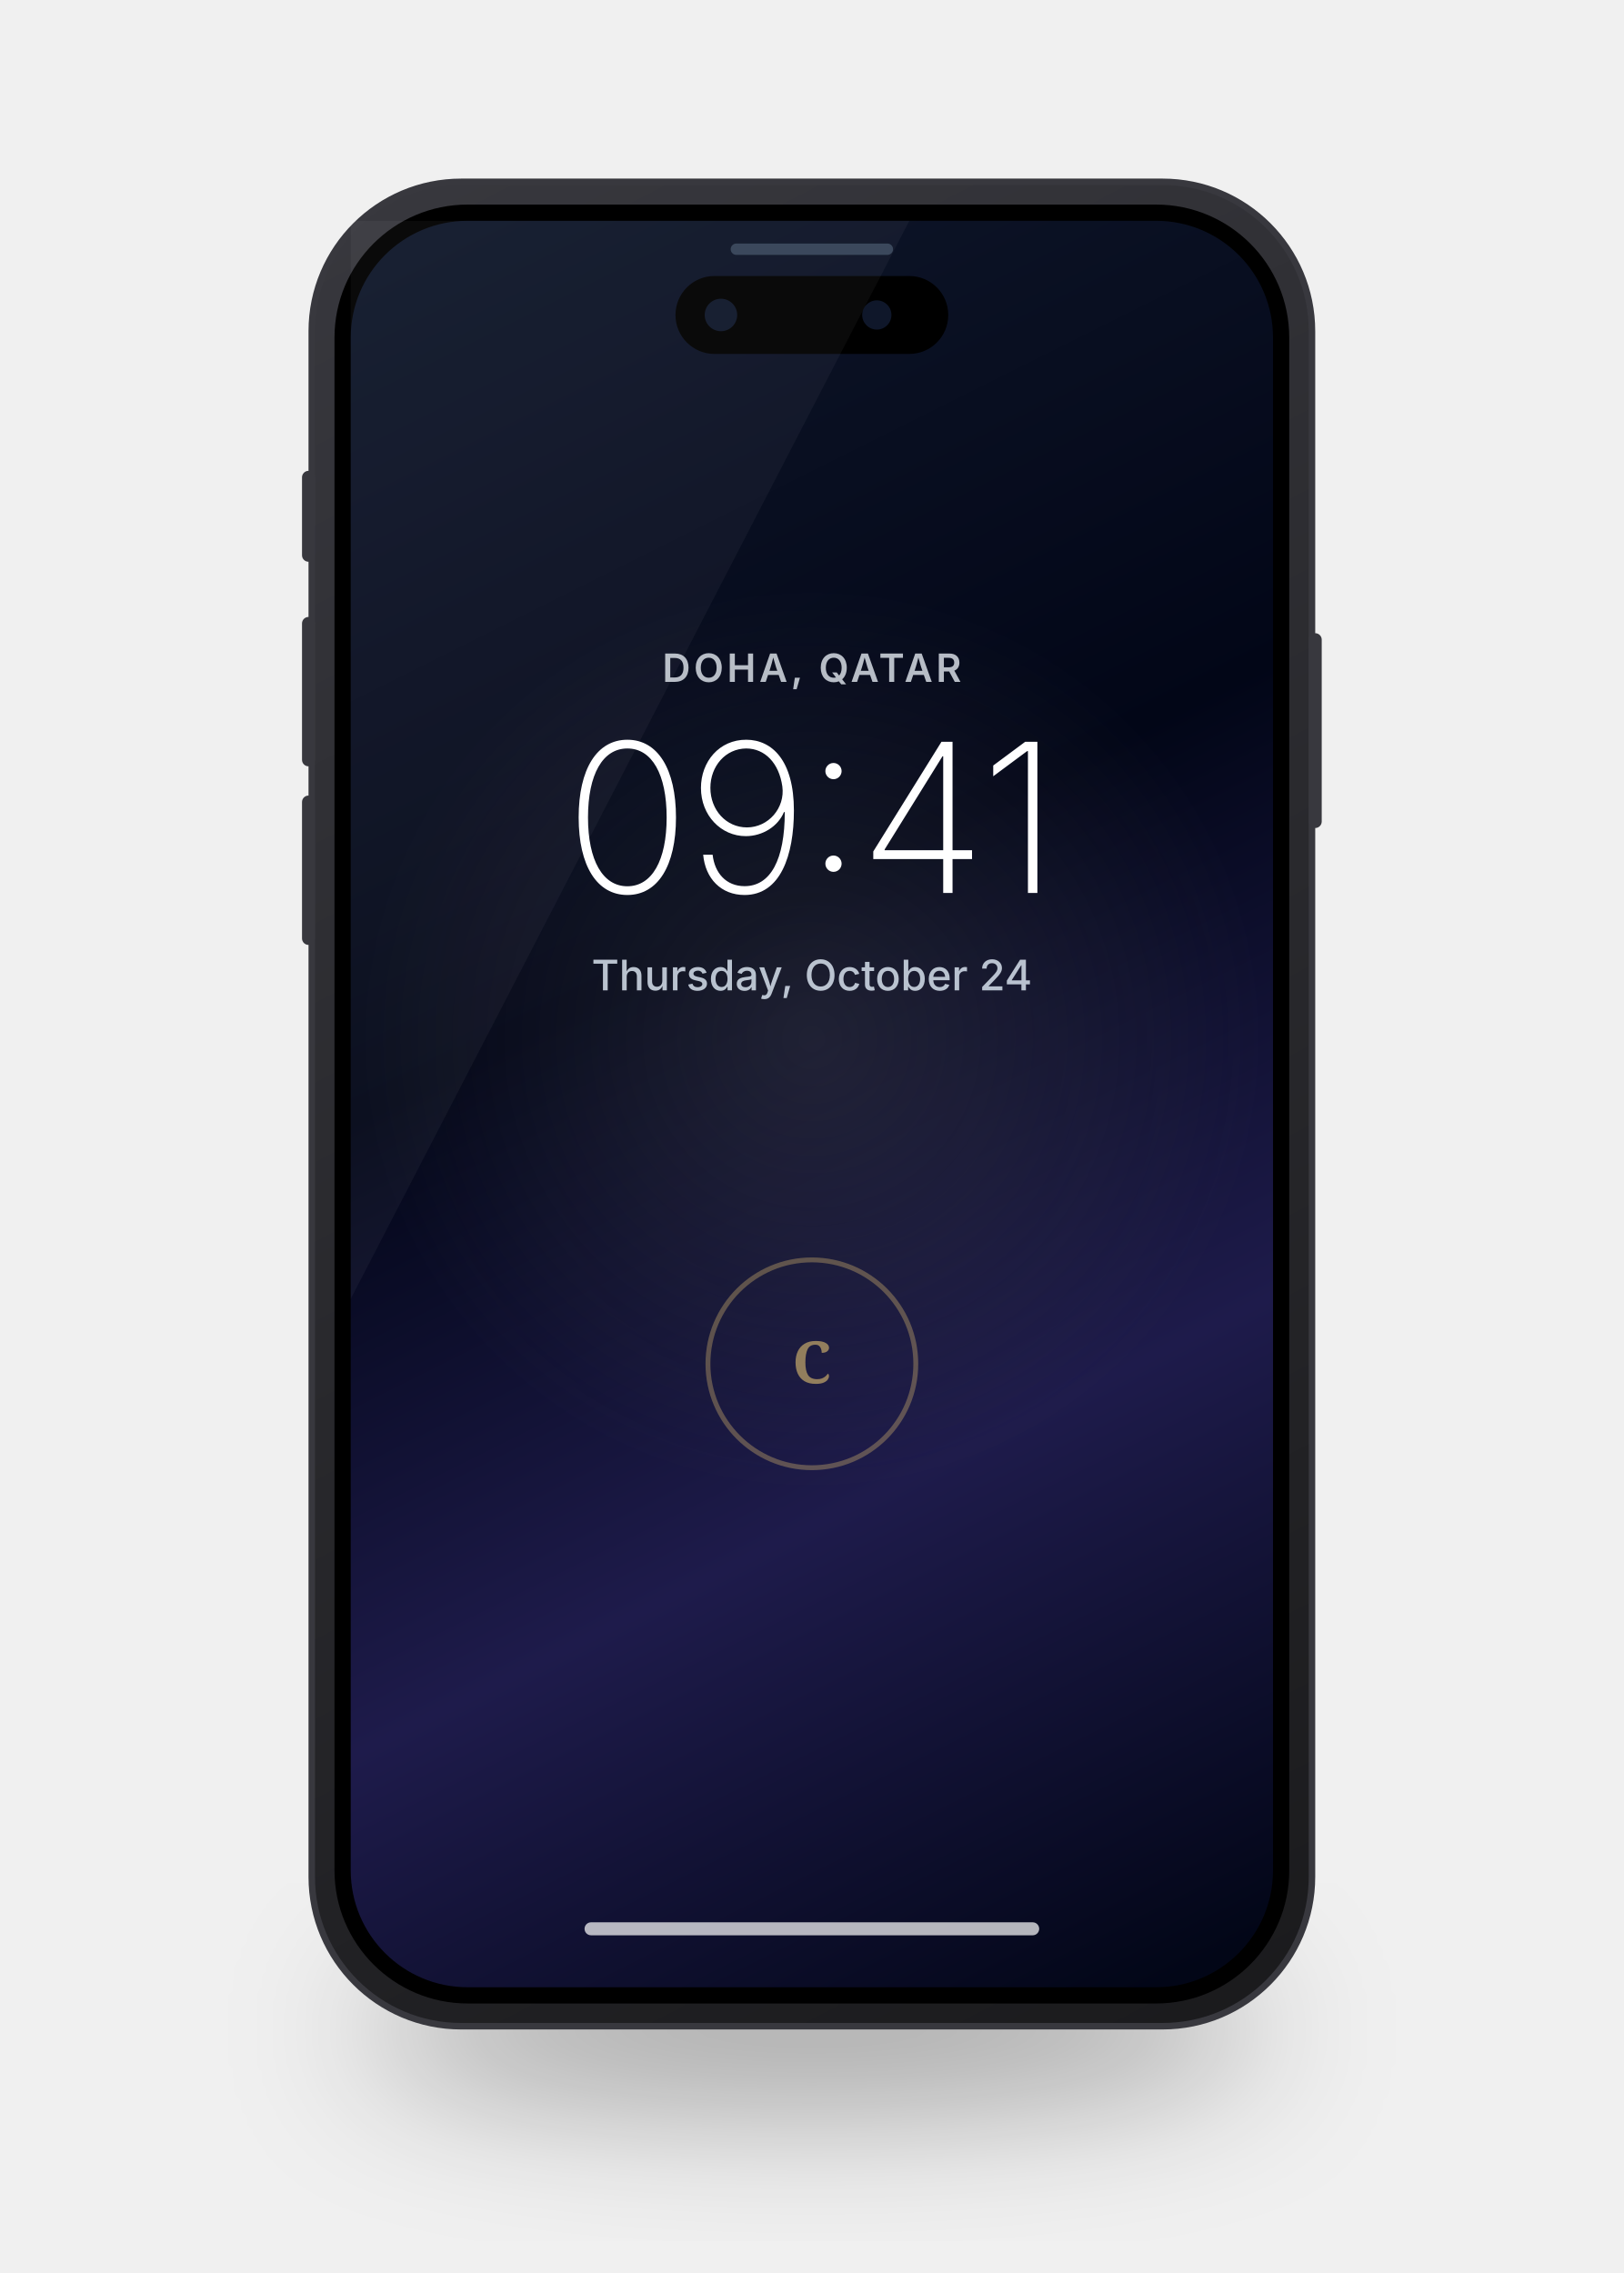
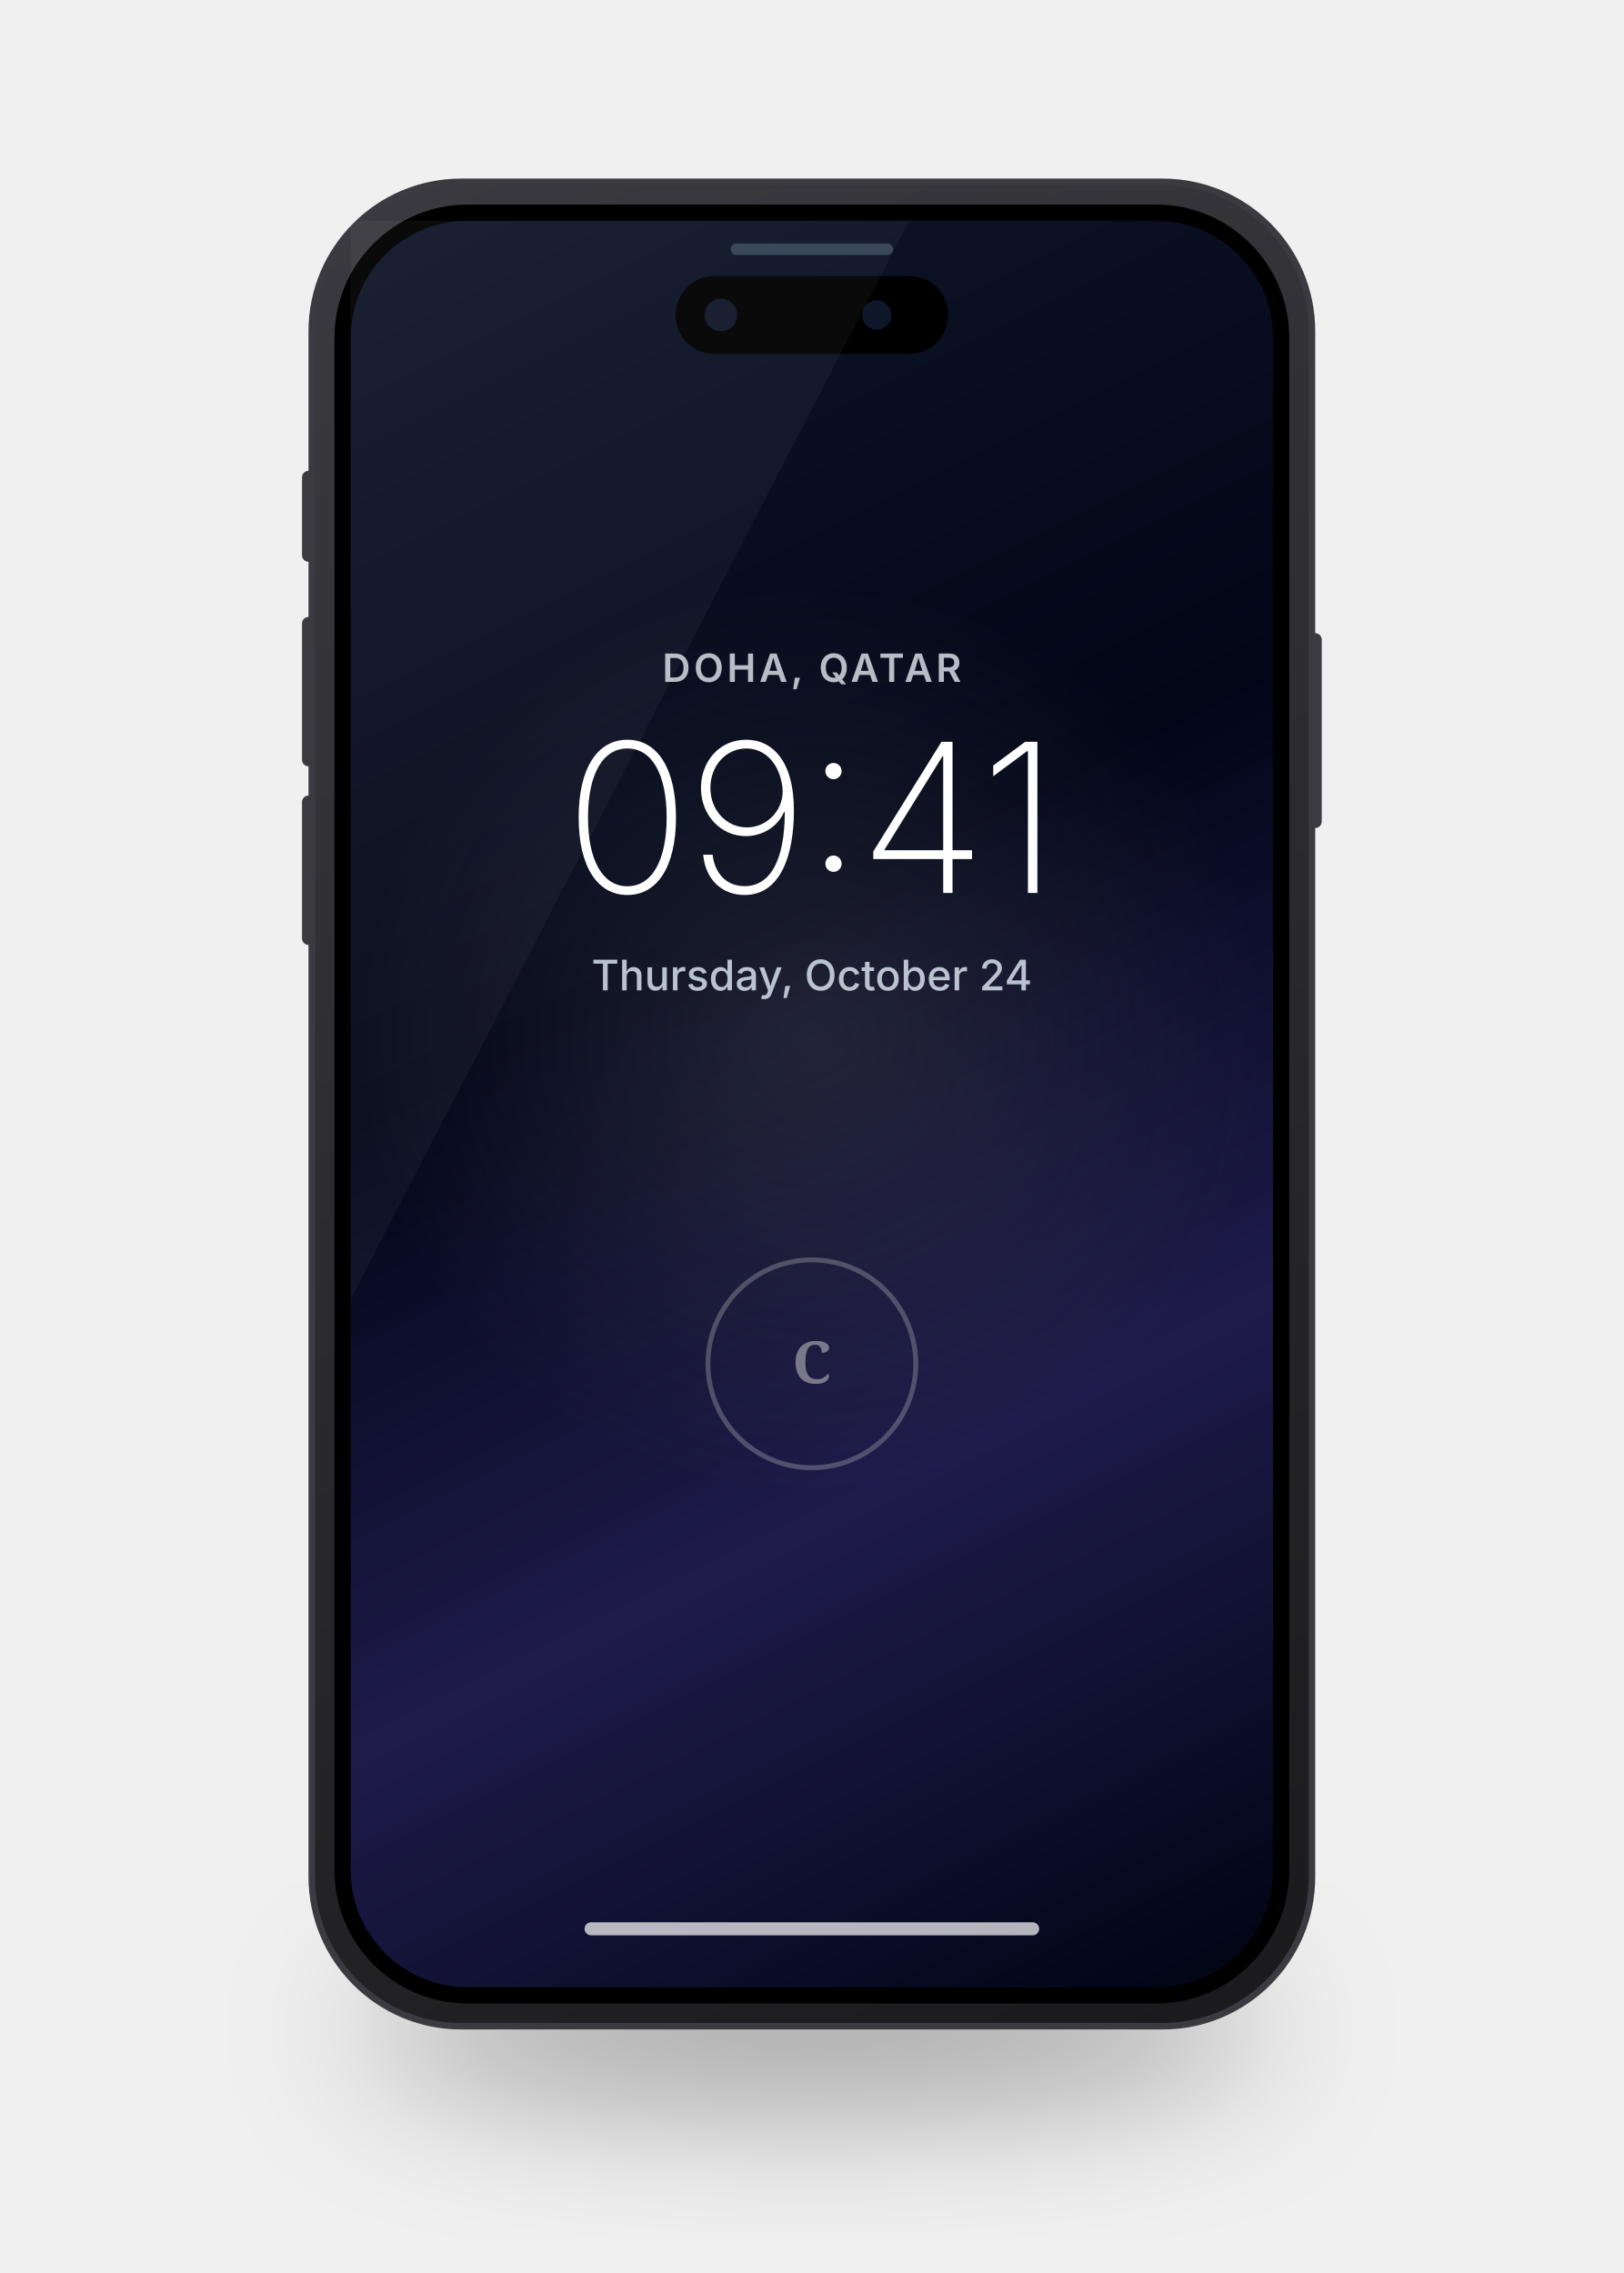
<svg xmlns="http://www.w3.org/2000/svg" viewBox="0 0 500 700" fill="none">
  <defs>
-     <filter id="frontShadow_midnight-black_front" x="50" y="580" width="400" height="110" filterUnits="userSpaceOnUse">
+     <filter id="frontShadow_carbon-fiber_front" x="50" y="580" width="400" height="110" filterUnits="userSpaceOnUse">
      <feGaussianBlur stdDeviation="22" />
      <feColorMatrix type="matrix" values="0 0 0 0 0   0 0 0 0 0   0 0 0 0 0  0 0 0 0.32 0" />
    </filter>
-     <linearGradient id="frontEdgeGrad_midnight-black_front" x1="100" y1="50" x2="400" y2="630" gradientUnits="userSpaceOnUse">
-       <stop offset="0%" stop-color="#38383E" />
-       <stop offset="100%" stop-color="#1A1A1C" />
+     <linearGradient id="frontEdgeGrad_carbon-fiber_front" x1="100" y1="50" x2="400" y2="630" gradientUnits="userSpaceOnUse">
+       <stop offset="0%" stop-color="#3A3A40" />
+       <stop offset="100%" stop-color="#1A1A1D" />
    </linearGradient>
-     <linearGradient id="screenWallpaper_midnight-black_front" x1="120" y1="80" x2="380" y2="600" gradientUnits="userSpaceOnUse">
+     <linearGradient id="screenWallpaper_carbon-fiber_front" x1="120" y1="80" x2="380" y2="600" gradientUnits="userSpaceOnUse">
      <stop offset="0%" stop-color="#0F172A" />
      <stop offset="40%" stop-color="#020617" />
      <stop offset="70%" stop-color="#1E1B4B" />
      <stop offset="100%" stop-color="#020617" />
    </linearGradient>
-     <radialGradient id="screenGlow_midnight-black_front" cx="250" cy="320" r="140" gradientUnits="userSpaceOnUse">
-       <stop offset="0%" stop-color="#4B4B54" stop-opacity="0.35" />
-       <stop offset="100%" stop-color="#4B4B54" stop-opacity="0" />
+     <radialGradient id="screenGlow_carbon-fiber_front" cx="250" cy="320" r="140" gradientUnits="userSpaceOnUse">
+       <stop offset="0%" stop-color="#52525E" stop-opacity="0.35" />
+       <stop offset="100%" stop-color="#52525E" stop-opacity="0" />
    </radialGradient>
  </defs>
-   <ellipse cx="250" cy="625" rx="140" ry="24" fill="#000000" filter="url(#frontShadow_midnight-black_front)" />
-   <rect x="96" y="56" width="308" height="568" rx="46" fill="url(#frontEdgeGrad_midnight-black_front)" stroke="#38383E" stroke-width="2" />
-   <rect x="93" y="145" width="4" height="28" rx="2" fill="#38383E" />
-   <rect x="93" y="190" width="4" height="46" rx="2" fill="#38383E" />
-   <rect x="93" y="245" width="4" height="46" rx="2" fill="#38383E" />
-   <rect x="403" y="195" width="4" height="60" rx="2" fill="#38383E" />
+   <ellipse cx="250" cy="625" rx="140" ry="24" fill="#000000" filter="url(#frontShadow_carbon-fiber_front)" />
+   <rect x="96" y="56" width="308" height="568" rx="46" fill="url(#frontEdgeGrad_carbon-fiber_front)" stroke="#3A3A40" stroke-width="2" />
+   <rect x="93" y="145" width="4" height="28" rx="2" fill="#3A3A40" />
+   <rect x="93" y="190" width="4" height="46" rx="2" fill="#3A3A40" />
+   <rect x="93" y="245" width="4" height="46" rx="2" fill="#3A3A40" />
+   <rect x="403" y="195" width="4" height="60" rx="2" fill="#3A3A40" />
  <rect x="103" y="63" width="294" height="554" rx="41" fill="#000000" />
-   <rect x="108" y="68" width="284" height="544" rx="36" fill="url(#screenWallpaper_midnight-black_front)" />
-   <rect x="108" y="68" width="284" height="544" rx="36" fill="url(#screenGlow_midnight-black_front)" />
+   <rect x="108" y="68" width="284" height="544" rx="36" fill="url(#screenWallpaper_carbon-fiber_front)" />
+   <rect x="108" y="68" width="284" height="544" rx="36" fill="url(#screenGlow_carbon-fiber_front)" />
  <rect x="225" y="75" width="50" height="3.5" rx="1.75" fill="#334155" />
  <rect x="208" y="85" width="84" height="24" rx="12" fill="#000000" />
  <circle cx="222" cy="97" r="5" fill="#0F172A" />
  <circle cx="270" cy="97" r="4.5" fill="#0F172A" />
  <text x="250" y="210" text-anchor="middle" font-family="'Inter', sans-serif" font-size="12" font-weight="600" fill="#E2E8F0" opacity="0.8" letter-spacing="1">DOHA, QATAR</text>
  <text x="250" y="275" text-anchor="middle" font-family="'Inter', sans-serif" font-size="64" font-weight="200" fill="#FFFFFF" letter-spacing="-1">09:41</text>
  <text x="250" y="305" text-anchor="middle" font-family="'Inter', sans-serif" font-size="13" font-weight="500" fill="#CBD5E1" opacity="0.9">Thursday, October 24</text>
-   <circle cx="250" cy="420" r="32" stroke="#C5A869" stroke-width="1.5" fill="none" opacity="0.4" />
-   <text x="250" y="426" text-anchor="middle" font-family="'Cinzel', serif" font-size="18" font-weight="700" fill="#C5A869" opacity="0.7">C</text>
+   <circle cx="250" cy="420" r="32" stroke="#A1A1AA" stroke-width="1.5" fill="none" opacity="0.4" />
+   <text x="250" y="426" text-anchor="middle" font-family="'Cinzel', serif" font-size="18" font-weight="700" fill="#A1A1AA" opacity="0.7">C</text>
  <rect x="180" y="592" width="140" height="4" rx="2" fill="#FFFFFF" opacity="0.7" />
  <path d="M108 68 L280 68 L108 400 Z" fill="#FFFFFF" opacity="0.04" />
</svg>
